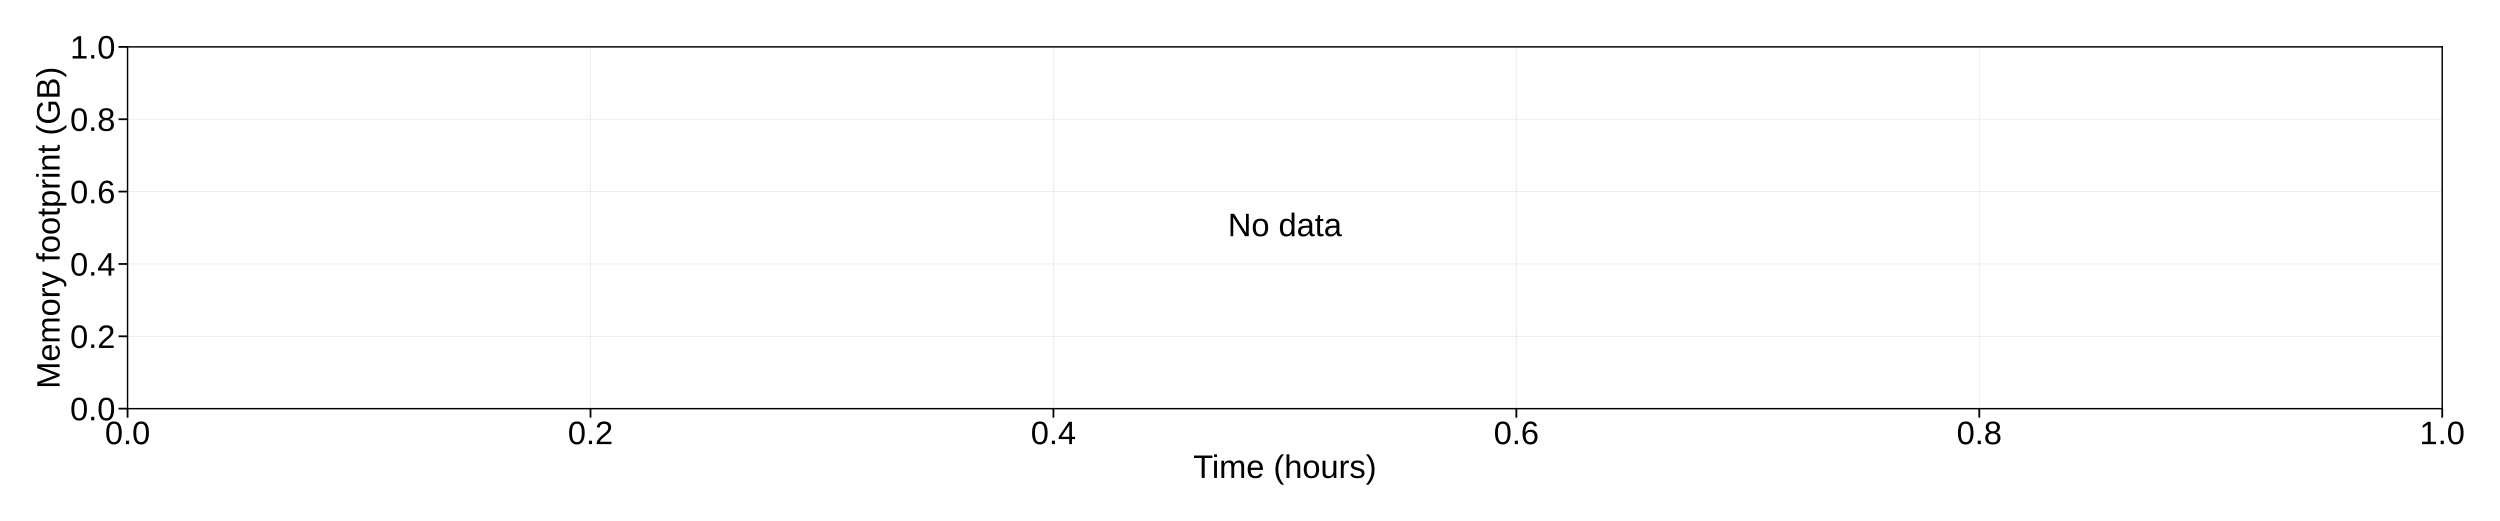
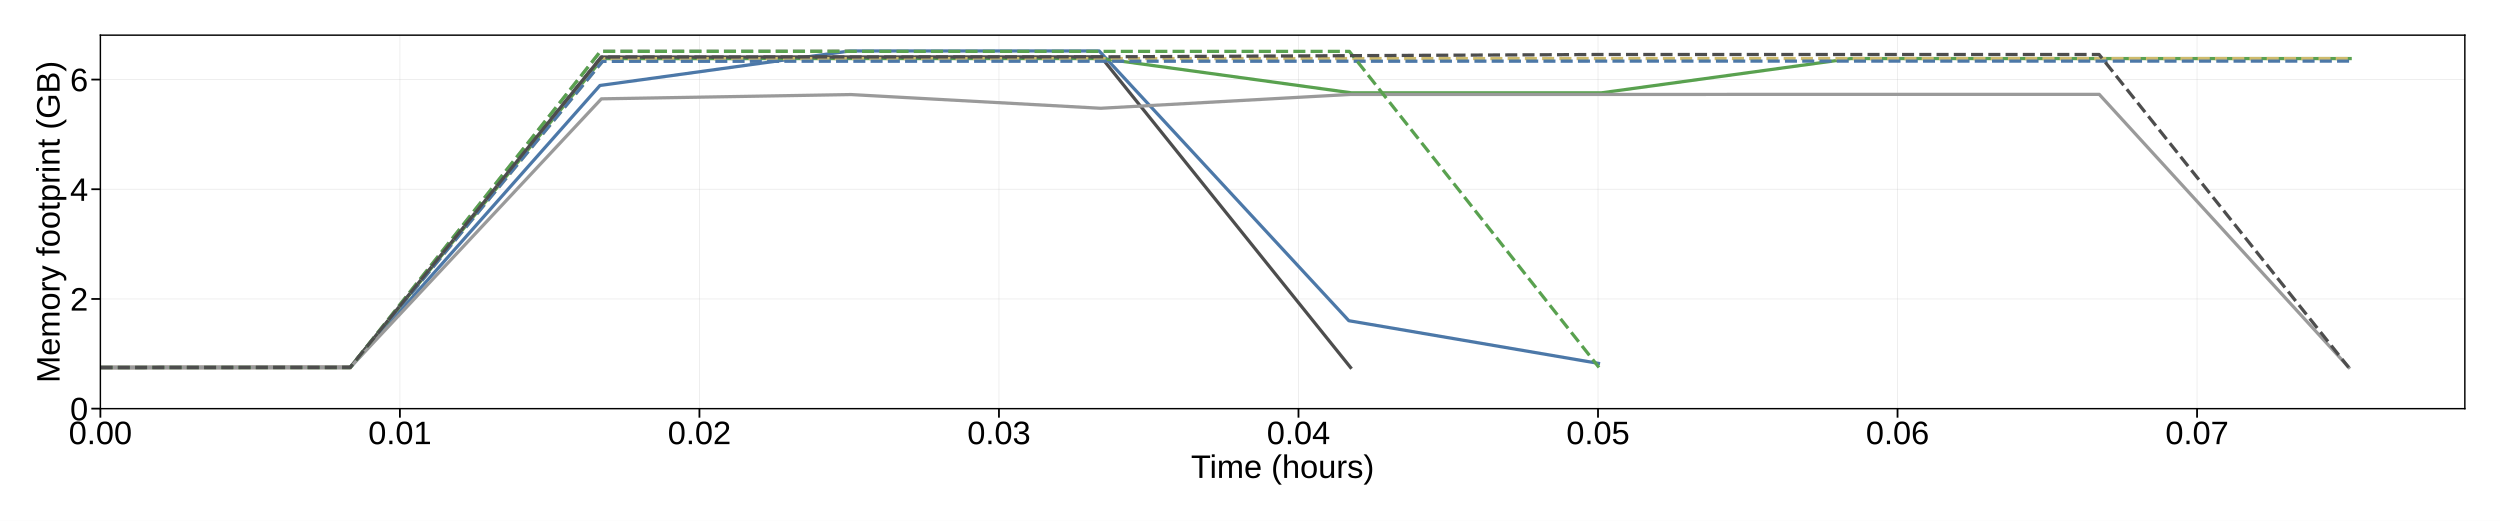
<svg xmlns="http://www.w3.org/2000/svg" xmlns:xlink="http://www.w3.org/1999/xlink" width="2764.8pt" height="576pt" viewBox="0 0 2764.8 576" version="1.1">
  <defs>
    <style type="text/css">*{stroke-linejoin: round; stroke-linecap: butt}</style>
  </defs>
  <g id="figure_1">
    <g id="patch_1">
      <path d="M 0 576  L 2764.8 576  L 2764.8 0  L 0 0  z " style="fill: #ffffff" />
    </g>
    <g id="axes_1">
      <g id="patch_2">
-         <path d="M 141.07 451.94  L 2700.9 451.94  L 2700.9 51.84  L 141.07 51.84  z " style="fill: #ffffff" />
+         <path d="M 111.01 451.94  L 2725.92 451.94  L 2725.92 38.88  L 111.01 38.88  z " style="fill: #ffffff" />
      </g>
      <g id="matplotlib.axis_1">
        <g id="xtick_1">
          <g id="line2d_1">
-             <path d="M 141.07 451.94  L 141.07 51.84  " clip-path="url(#p79f1fc0ca2)" style="fill: none; stroke: #b0b0b0; stroke-opacity: 0.3; stroke-width: 0.8; stroke-linecap: square" />
+             <path d="M 111.01 451.94  L 111.01 38.88  " clip-path="url(#p9014e0959b)" style="fill: none; stroke: #b0b0b0; stroke-opacity: 0.3; stroke-width: 0.8; stroke-linecap: square" />
          </g>
          <g id="line2d_2">
            <defs>
-               <path id="m321e3ce0fe" d="M 0 0  L 0 10  " style="stroke: #000000; stroke-width: 2" />
+               <path id="ma7f4021364" d="M 0 0  L 0 10  " style="stroke: #000000; stroke-width: 2" />
            </defs>
            <g>
-               <use xlink:href="#m321e3ce0fe" x="141.07" y="451.94" style="stroke: #000000; stroke-width: 2" />
+               <use xlink:href="#ma7f4021364" x="111.01" y="451.94" style="stroke: #000000; stroke-width: 2" />
            </g>
          </g>
          <g id="text_1">
-             <text style="font-size: 36px; font-family: 'Arial', 'DejaVu Sans', 'Liberation Sans', sans-serif; text-anchor: middle" x="141.07" y="491.208" transform="rotate(-0 141.07 491.2081)">0.0</text>
+             <text style="font-size: 36px; font-family: 'Arial', 'DejaVu Sans', 'Liberation Sans', sans-serif; text-anchor: middle" x="111.01" y="491.208" transform="rotate(-0 111.01 491.2081)">0.00</text>
          </g>
        </g>
        <g id="xtick_2">
          <g id="line2d_3">
-             <path d="M 653.036 451.94  L 653.036 51.84  " clip-path="url(#p79f1fc0ca2)" style="fill: none; stroke: #b0b0b0; stroke-opacity: 0.3; stroke-width: 0.8; stroke-linecap: square" />
+             <path d="M 442.262 451.94  L 442.262 38.88  " clip-path="url(#p9014e0959b)" style="fill: none; stroke: #b0b0b0; stroke-opacity: 0.3; stroke-width: 0.8; stroke-linecap: square" />
          </g>
          <g id="line2d_4">
            <g>
-               <use xlink:href="#m321e3ce0fe" x="653.036" y="451.94" style="stroke: #000000; stroke-width: 2" />
+               <use xlink:href="#ma7f4021364" x="442.262" y="451.94" style="stroke: #000000; stroke-width: 2" />
            </g>
          </g>
          <g id="text_2">
-             <text style="font-size: 36px; font-family: 'Arial', 'DejaVu Sans', 'Liberation Sans', sans-serif; text-anchor: middle" x="653.036" y="491.208" transform="rotate(-0 653.036 491.2081)">0.2</text>
+             <text style="font-size: 36px; font-family: 'Arial', 'DejaVu Sans', 'Liberation Sans', sans-serif; text-anchor: middle" x="442.262" y="491.208" transform="rotate(-0 442.2622 491.2081)">0.01</text>
          </g>
        </g>
        <g id="xtick_3">
          <g id="line2d_5">
-             <path d="M 1165.002 451.94  L 1165.002 51.84  " clip-path="url(#p79f1fc0ca2)" style="fill: none; stroke: #b0b0b0; stroke-opacity: 0.3; stroke-width: 0.8; stroke-linecap: square" />
+             <path d="M 773.514 451.94  L 773.514 38.88  " clip-path="url(#p9014e0959b)" style="fill: none; stroke: #b0b0b0; stroke-opacity: 0.3; stroke-width: 0.8; stroke-linecap: square" />
          </g>
          <g id="line2d_6">
            <g>
-               <use xlink:href="#m321e3ce0fe" x="1165.002" y="451.94" style="stroke: #000000; stroke-width: 2" />
+               <use xlink:href="#ma7f4021364" x="773.514" y="451.94" style="stroke: #000000; stroke-width: 2" />
            </g>
          </g>
          <g id="text_3">
-             <text style="font-size: 36px; font-family: 'Arial', 'DejaVu Sans', 'Liberation Sans', sans-serif; text-anchor: middle" x="1165.002" y="491.208" transform="rotate(-0 1165.002 491.2081)">0.4</text>
+             <text style="font-size: 36px; font-family: 'Arial', 'DejaVu Sans', 'Liberation Sans', sans-serif; text-anchor: middle" x="773.514" y="491.208" transform="rotate(-0 773.5143 491.2081)">0.02</text>
          </g>
        </g>
        <g id="xtick_4">
          <g id="line2d_7">
-             <path d="M 1676.968 451.94  L 1676.968 51.84  " clip-path="url(#p79f1fc0ca2)" style="fill: none; stroke: #b0b0b0; stroke-opacity: 0.3; stroke-width: 0.8; stroke-linecap: square" />
+             <path d="M 1104.766 451.94  L 1104.766 38.88  " clip-path="url(#p9014e0959b)" style="fill: none; stroke: #b0b0b0; stroke-opacity: 0.3; stroke-width: 0.8; stroke-linecap: square" />
          </g>
          <g id="line2d_8">
            <g>
-               <use xlink:href="#m321e3ce0fe" x="1676.968" y="451.94" style="stroke: #000000; stroke-width: 2" />
+               <use xlink:href="#ma7f4021364" x="1104.766" y="451.94" style="stroke: #000000; stroke-width: 2" />
            </g>
          </g>
          <g id="text_4">
-             <text style="font-size: 36px; font-family: 'Arial', 'DejaVu Sans', 'Liberation Sans', sans-serif; text-anchor: middle" x="1676.968" y="491.208" transform="rotate(-0 1676.968 491.2081)">0.6</text>
+             <text style="font-size: 36px; font-family: 'Arial', 'DejaVu Sans', 'Liberation Sans', sans-serif; text-anchor: middle" x="1104.766" y="491.208" transform="rotate(-0 1104.766 491.2081)">0.03</text>
          </g>
        </g>
        <g id="xtick_5">
          <g id="line2d_9">
-             <path d="M 2188.934 451.94  L 2188.934 51.84  " clip-path="url(#p79f1fc0ca2)" style="fill: none; stroke: #b0b0b0; stroke-opacity: 0.3; stroke-width: 0.8; stroke-linecap: square" />
+             <path d="M 1436.019 451.94  L 1436.019 38.88  " clip-path="url(#p9014e0959b)" style="fill: none; stroke: #b0b0b0; stroke-opacity: 0.3; stroke-width: 0.8; stroke-linecap: square" />
          </g>
          <g id="line2d_10">
            <g>
-               <use xlink:href="#m321e3ce0fe" x="2188.934" y="451.94" style="stroke: #000000; stroke-width: 2" />
+               <use xlink:href="#ma7f4021364" x="1436.019" y="451.94" style="stroke: #000000; stroke-width: 2" />
            </g>
          </g>
          <g id="text_5">
-             <text style="font-size: 36px; font-family: 'Arial', 'DejaVu Sans', 'Liberation Sans', sans-serif; text-anchor: middle" x="2188.934" y="491.208" transform="rotate(-0 2188.934 491.2081)">0.8</text>
+             <text style="font-size: 36px; font-family: 'Arial', 'DejaVu Sans', 'Liberation Sans', sans-serif; text-anchor: middle" x="1436.019" y="491.208" transform="rotate(-0 1436.019 491.2081)">0.04</text>
          </g>
        </g>
        <g id="xtick_6">
          <g id="line2d_11">
-             <path d="M 2700.9 451.94  L 2700.9 51.84  " clip-path="url(#p79f1fc0ca2)" style="fill: none; stroke: #b0b0b0; stroke-opacity: 0.3; stroke-width: 0.8; stroke-linecap: square" />
+             <path d="M 1767.271 451.94  L 1767.271 38.88  " clip-path="url(#p9014e0959b)" style="fill: none; stroke: #b0b0b0; stroke-opacity: 0.3; stroke-width: 0.8; stroke-linecap: square" />
          </g>
          <g id="line2d_12">
            <g>
-               <use xlink:href="#m321e3ce0fe" x="2700.9" y="451.94" style="stroke: #000000; stroke-width: 2" />
+               <use xlink:href="#ma7f4021364" x="1767.271" y="451.94" style="stroke: #000000; stroke-width: 2" />
            </g>
          </g>
          <g id="text_6">
-             <text style="font-size: 36px; font-family: 'Arial', 'DejaVu Sans', 'Liberation Sans', sans-serif; text-anchor: middle" x="2700.9" y="491.208" transform="rotate(-0 2700.9 491.2081)">1.0</text>
-           </g>
-         </g>
-         <g id="text_7">
-           <text style="font-size: 36px; font-family: 'Arial', 'DejaVu Sans', 'Liberation Sans', sans-serif; text-anchor: middle" x="1420.985" y="528.57" transform="rotate(-0 1420.985 528.57)">Time (hours)</text>
+             <text style="font-size: 36px; font-family: 'Arial', 'DejaVu Sans', 'Liberation Sans', sans-serif; text-anchor: middle" x="1767.271" y="491.208" transform="rotate(-0 1767.271 491.2081)">0.05</text>
+           </g>
+         </g>
+         <g id="xtick_7">
+           <g id="line2d_13">
+             <path d="M 2098.523 451.94  L 2098.523 38.88  " clip-path="url(#p9014e0959b)" style="fill: none; stroke: #b0b0b0; stroke-opacity: 0.3; stroke-width: 0.8; stroke-linecap: square" />
+           </g>
+           <g id="line2d_14">
+             <g>
+               <use xlink:href="#ma7f4021364" x="2098.523" y="451.94" style="stroke: #000000; stroke-width: 2" />
+             </g>
+           </g>
+           <g id="text_7">
+             <text style="font-size: 36px; font-family: 'Arial', 'DejaVu Sans', 'Liberation Sans', sans-serif; text-anchor: middle" x="2098.523" y="491.208" transform="rotate(-0 2098.523 491.2081)">0.06</text>
+           </g>
+         </g>
+         <g id="xtick_8">
+           <g id="line2d_15">
+             <path d="M 2429.775 451.94  L 2429.775 38.88  " clip-path="url(#p9014e0959b)" style="fill: none; stroke: #b0b0b0; stroke-opacity: 0.3; stroke-width: 0.8; stroke-linecap: square" />
+           </g>
+           <g id="line2d_16">
+             <g>
+               <use xlink:href="#ma7f4021364" x="2429.775" y="451.94" style="stroke: #000000; stroke-width: 2" />
+             </g>
+           </g>
+           <g id="text_8">
+             <text style="font-size: 36px; font-family: 'Arial', 'DejaVu Sans', 'Liberation Sans', sans-serif; text-anchor: middle" x="2429.775" y="491.208" transform="rotate(-0 2429.775 491.2081)">0.07</text>
+           </g>
+         </g>
+         <g id="text_9">
+           <text style="font-size: 36px; font-family: 'Arial', 'DejaVu Sans', 'Liberation Sans', sans-serif; text-anchor: middle" x="1418.465" y="528.57" transform="rotate(-0 1418.465 528.57)">Time (hours)</text>
        </g>
      </g>
      <g id="matplotlib.axis_2">
        <g id="ytick_1">
-           <g id="line2d_13">
-             <path d="M 141.07 451.94  L 2700.9 451.94  " clip-path="url(#p79f1fc0ca2)" style="fill: none; stroke: #b0b0b0; stroke-opacity: 0.3; stroke-width: 0.8; stroke-linecap: square" />
-           </g>
-           <g id="line2d_14">
+           <g id="line2d_17">
+             <path d="M 111.01 451.94  L 2725.92 451.94  " clip-path="url(#p9014e0959b)" style="fill: none; stroke: #b0b0b0; stroke-opacity: 0.3; stroke-width: 0.8; stroke-linecap: square" />
+           </g>
+           <g id="line2d_18">
            <defs>
-               <path id="m1bdc48c9e8" d="M 0 0  L -10 0  " style="stroke: #000000; stroke-width: 2" />
+               <path id="mc02898247b" d="M 0 0  L -10 0  " style="stroke: #000000; stroke-width: 2" />
            </defs>
            <g>
-               <use xlink:href="#m1bdc48c9e8" x="141.07" y="451.94" style="stroke: #000000; stroke-width: 2" />
-             </g>
-           </g>
-           <g id="text_8">
-             <text style="font-size: 36px; font-family: 'Arial', 'DejaVu Sans', 'Liberation Sans', sans-serif; text-anchor: end" x="127.57" y="464.824" transform="rotate(-0 127.57 464.8241)">0.0</text>
+               <use xlink:href="#mc02898247b" x="111.01" y="451.94" style="stroke: #000000; stroke-width: 2" />
+             </g>
+           </g>
+           <g id="text_10">
+             <text style="font-size: 36px; font-family: 'Arial', 'DejaVu Sans', 'Liberation Sans', sans-serif; text-anchor: end" x="97.51" y="464.824" transform="rotate(-0 97.51 464.8241)">0</text>
          </g>
        </g>
        <g id="ytick_2">
-           <g id="line2d_15">
-             <path d="M 141.07 371.92  L 2700.9 371.92  " clip-path="url(#p79f1fc0ca2)" style="fill: none; stroke: #b0b0b0; stroke-opacity: 0.3; stroke-width: 0.8; stroke-linecap: square" />
-           </g>
-           <g id="line2d_16">
-             <g>
-               <use xlink:href="#m1bdc48c9e8" x="141.07" y="371.92" style="stroke: #000000; stroke-width: 2" />
-             </g>
-           </g>
-           <g id="text_9">
-             <text style="font-size: 36px; font-family: 'Arial', 'DejaVu Sans', 'Liberation Sans', sans-serif; text-anchor: end" x="127.57" y="384.804" transform="rotate(-0 127.57 384.8041)">0.2</text>
+           <g id="line2d_19">
+             <path d="M 111.01 330.617  L 2725.92 330.617  " clip-path="url(#p9014e0959b)" style="fill: none; stroke: #b0b0b0; stroke-opacity: 0.3; stroke-width: 0.8; stroke-linecap: square" />
+           </g>
+           <g id="line2d_20">
+             <g>
+               <use xlink:href="#mc02898247b" x="111.01" y="330.617" style="stroke: #000000; stroke-width: 2" />
+             </g>
+           </g>
+           <g id="text_11">
+             <text style="font-size: 36px; font-family: 'Arial', 'DejaVu Sans', 'Liberation Sans', sans-serif; text-anchor: end" x="97.51" y="343.501" transform="rotate(-0 97.51 343.5014)">2</text>
          </g>
        </g>
        <g id="ytick_3">
-           <g id="line2d_17">
-             <path d="M 141.07 291.9  L 2700.9 291.9  " clip-path="url(#p79f1fc0ca2)" style="fill: none; stroke: #b0b0b0; stroke-opacity: 0.3; stroke-width: 0.8; stroke-linecap: square" />
-           </g>
-           <g id="line2d_18">
-             <g>
-               <use xlink:href="#m1bdc48c9e8" x="141.07" y="291.9" style="stroke: #000000; stroke-width: 2" />
-             </g>
-           </g>
-           <g id="text_10">
-             <text style="font-size: 36px; font-family: 'Arial', 'DejaVu Sans', 'Liberation Sans', sans-serif; text-anchor: end" x="127.57" y="304.784" transform="rotate(-0 127.57 304.7841)">0.4</text>
+           <g id="line2d_21">
+             <path d="M 111.01 209.295  L 2725.92 209.295  " clip-path="url(#p9014e0959b)" style="fill: none; stroke: #b0b0b0; stroke-opacity: 0.3; stroke-width: 0.8; stroke-linecap: square" />
+           </g>
+           <g id="line2d_22">
+             <g>
+               <use xlink:href="#mc02898247b" x="111.01" y="209.295" style="stroke: #000000; stroke-width: 2" />
+             </g>
+           </g>
+           <g id="text_12">
+             <text style="font-size: 36px; font-family: 'Arial', 'DejaVu Sans', 'Liberation Sans', sans-serif; text-anchor: end" x="97.51" y="222.179" transform="rotate(-0 97.51 222.1786)">4</text>
          </g>
        </g>
        <g id="ytick_4">
-           <g id="line2d_19">
-             <path d="M 141.07 211.88  L 2700.9 211.88  " clip-path="url(#p79f1fc0ca2)" style="fill: none; stroke: #b0b0b0; stroke-opacity: 0.3; stroke-width: 0.8; stroke-linecap: square" />
-           </g>
-           <g id="line2d_20">
-             <g>
-               <use xlink:href="#m1bdc48c9e8" x="141.07" y="211.88" style="stroke: #000000; stroke-width: 2" />
-             </g>
-           </g>
-           <g id="text_11">
-             <text style="font-size: 36px; font-family: 'Arial', 'DejaVu Sans', 'Liberation Sans', sans-serif; text-anchor: end" x="127.57" y="224.764" transform="rotate(-0 127.57 224.7641)">0.6</text>
-           </g>
-         </g>
-         <g id="ytick_5">
-           <g id="line2d_21">
-             <path d="M 141.07 131.86  L 2700.9 131.86  " clip-path="url(#p79f1fc0ca2)" style="fill: none; stroke: #b0b0b0; stroke-opacity: 0.3; stroke-width: 0.8; stroke-linecap: square" />
-           </g>
-           <g id="line2d_22">
-             <g>
-               <use xlink:href="#m1bdc48c9e8" x="141.07" y="131.86" style="stroke: #000000; stroke-width: 2" />
-             </g>
-           </g>
-           <g id="text_12">
-             <text style="font-size: 36px; font-family: 'Arial', 'DejaVu Sans', 'Liberation Sans', sans-serif; text-anchor: end" x="127.57" y="144.744" transform="rotate(-0 127.57 144.7441)">0.8</text>
-           </g>
-         </g>
-         <g id="ytick_6">
          <g id="line2d_23">
-             <path d="M 141.07 51.84  L 2700.9 51.84  " clip-path="url(#p79f1fc0ca2)" style="fill: none; stroke: #b0b0b0; stroke-opacity: 0.3; stroke-width: 0.8; stroke-linecap: square" />
+             <path d="M 111.01 87.972  L 2725.92 87.972  " clip-path="url(#p9014e0959b)" style="fill: none; stroke: #b0b0b0; stroke-opacity: 0.3; stroke-width: 0.8; stroke-linecap: square" />
          </g>
          <g id="line2d_24">
            <g>
-               <use xlink:href="#m1bdc48c9e8" x="141.07" y="51.84" style="stroke: #000000; stroke-width: 2" />
+               <use xlink:href="#mc02898247b" x="111.01" y="87.972" style="stroke: #000000; stroke-width: 2" />
            </g>
          </g>
          <g id="text_13">
-             <text style="font-size: 36px; font-family: 'Arial', 'DejaVu Sans', 'Liberation Sans', sans-serif; text-anchor: end" x="127.57" y="64.724" transform="rotate(-0 127.57 64.72406)">1.0</text>
+             <text style="font-size: 36px; font-family: 'Arial', 'DejaVu Sans', 'Liberation Sans', sans-serif; text-anchor: end" x="97.51" y="100.856" transform="rotate(-0 97.51 100.8559)">6</text>
          </g>
        </g>
        <g id="text_14">
-           <text style="font-size: 36px; font-family: 'Arial', 'DejaVu Sans', 'Liberation Sans', sans-serif; text-anchor: middle" x="65.953" y="251.89" transform="rotate(-90 65.95312 251.89)">Memory footprint (GB)</text>
-         </g>
+           <text style="font-size: 36px; font-family: 'Arial', 'DejaVu Sans', 'Liberation Sans', sans-serif; text-anchor: middle" x="65.914" y="245.41" transform="rotate(-90 65.91375 245.41)">Memory footprint (GB)</text>
+         </g>
+       </g>
+       <g id="line2d_25">
+         <path d="M 111.194 406.429  L 387.256 406.422  L 663.502 94.533  L 939.564 56.382  L 1215.644 56.382  L 1491.715 354.687  L 1767.786 401.868  " clip-path="url(#p9014e0959b)" style="fill: none; stroke: #4c78a8; stroke-width: 3.6; stroke-linecap: square" />
+       </g>
+       <g id="line2d_26">
+         <path d="M 111.176 406.429  L 387.237 406.422  L 666.143 64.883  L 942.223 64.761  L 1218.68 64.761  L 1494.751 102.678  L 1770.841 102.678  L 2046.921 64.765  L 2323.001 64.765  L 2599.073 64.765  " clip-path="url(#p9014e0959b)" style="fill: none; stroke: #59a14f; stroke-width: 3.6; stroke-linecap: square" />
+       </g>
+       <g id="line2d_27">
+         <path d="M 111.185 406.429  L 387.256 406.233  L 664.992 63.106  L 941.063 62.988  L 1217.521 62.869  L 1493.592 406.381  " clip-path="url(#p9014e0959b)" style="fill: none; stroke: #4d4d4d; stroke-width: 3.6; stroke-linecap: square" />
+       </g>
+       <g id="line2d_28">
+         <path d="M 111.176 406.429  L 387.274 406.422  L 664.109 56.616  L 940.189 56.382  " clip-path="url(#p9014e0959b)" style="fill: none; stroke-dasharray: 13.32,5.76; stroke-dashoffset: 0; stroke: #a6a6a6; stroke-width: 3.6" />
+       </g>
+       <g id="line2d_29">
+         <path d="M 111.176 406.429  L 387.237 406.422  L 668.802 64.883  L 944.946 64.765  L 1221.036 64.761  L 1497.125 64.761  L 1773.187 64.761  L 2049.258 64.765  L 2325.339 64.765  L 2601.4 64.765  " clip-path="url(#p9014e0959b)" style="fill: none; stroke-dasharray: 13.32,5.76; stroke-dashoffset: 0; stroke: #cebb6c; stroke-width: 3.6" />
+       </g>
+       <g id="line2d_30">
+         <path d="M 111.176 406.429  L 387.237 406.422  " clip-path="url(#p9014e0959b)" style="fill: none; stroke: #c44e52; stroke-width: 3.6; stroke-linecap: square" />
+       </g>
+       <g id="line2d_31">
+         <path d="M 111.231 406.429  L 387.302 406.425  L 666.391 67.845  L 942.49 67.727  L 1218.57 67.727  L 1494.65 67.727  L 1770.721 67.608  L 2046.792 67.605  L 2322.863 67.608  L 2598.934 67.608  " clip-path="url(#p9014e0959b)" style="fill: none; stroke-dasharray: 13.32,5.76; stroke-dashoffset: 0; stroke: #4c78a8; stroke-width: 3.6" />
+       </g>
+       <g id="line2d_32">
+         <path d="M 111.185 406.429  L 387.256 406.425  L 665.075 109.313  L 941.174 104.574  L 1217.254 119.739  L 1493.334 104.455  L 1769.415 104.455  L 2045.495 104.337  L 2321.575 104.337  L 2597.637 406.381  " clip-path="url(#p9014e0959b)" style="fill: none; stroke: #9a9a9a; stroke-width: 3.6; stroke-linecap: square" />
+       </g>
+       <g id="line2d_33">
+         <path d="M 111.203 406.429  L 387.265 406.425  L 664.035 56.827  L 940.134 56.827  L 1216.214 56.827  L 1492.295 56.827  L 1768.366 406.381  " clip-path="url(#p9014e0959b)" style="fill: none; stroke-dasharray: 13.32,5.76; stroke-dashoffset: 0; stroke: #59a14f; stroke-width: 3.6" />
+       </g>
+       <g id="line2d_34">
+         <path d="M 111.176 406.429  L 387.237 406.233  L 664.974 63.106  L 941.054 62.988  L 1217.135 62.865  L 1493.215 61.566  L 1769.277 60.266  L 2045.348 60.263  L 2321.419 60.263  L 2597.49 406.377  " clip-path="url(#p9014e0959b)" style="fill: none; stroke-dasharray: 13.32,5.76; stroke-dashoffset: 0; stroke: #4d4d4d; stroke-width: 3.6" />
      </g>
      <g id="patch_3">
-         <path d="M 141.07 451.94  L 141.07 51.84  " style="fill: none; stroke: #000000; stroke-width: 1.6; stroke-linejoin: miter; stroke-linecap: square" />
+         <path d="M 111.01 451.94  L 111.01 38.88  " style="fill: none; stroke: #000000; stroke-width: 1.6; stroke-linejoin: miter; stroke-linecap: square" />
      </g>
      <g id="patch_4">
-         <path d="M 2700.9 451.94  L 2700.9 51.84  " style="fill: none; stroke: #000000; stroke-width: 1.6; stroke-linejoin: miter; stroke-linecap: square" />
+         <path d="M 2725.92 451.94  L 2725.92 38.88  " style="fill: none; stroke: #000000; stroke-width: 1.6; stroke-linejoin: miter; stroke-linecap: square" />
      </g>
      <g id="patch_5">
-         <path d="M 141.07 451.94  L 2700.9 451.94  " style="fill: none; stroke: #000000; stroke-width: 1.6; stroke-linejoin: miter; stroke-linecap: square" />
+         <path d="M 111.01 451.94  L 2725.92 451.94  " style="fill: none; stroke: #000000; stroke-width: 1.6; stroke-linejoin: miter; stroke-linecap: square" />
      </g>
      <g id="patch_6">
-         <path d="M 141.07 51.84  L 2700.9 51.84  " style="fill: none; stroke: #000000; stroke-width: 1.6; stroke-linejoin: miter; stroke-linecap: square" />
-       </g>
-       <g id="text_15">
-         <text style="font-size: 36px; font-family: 'Arial', 'DejaVu Sans', 'Liberation Sans', sans-serif; text-anchor: middle" x="1420.985" y="261.197" transform="rotate(-0 1420.985 261.1966)">No data</text>
+         <path d="M 111.01 38.88  L 2725.92 38.88  " style="fill: none; stroke: #000000; stroke-width: 1.6; stroke-linejoin: miter; stroke-linecap: square" />
      </g>
    </g>
  </g>
  <defs>
-     <clipPath id="p79f1fc0ca2">
-       <rect x="141.07" y="51.84" width="2559.83" height="400.1" />
+     <clipPath id="p9014e0959b">
+       <rect x="111.01" y="38.88" width="2614.91" height="413.06" />
    </clipPath>
  </defs>
</svg>
